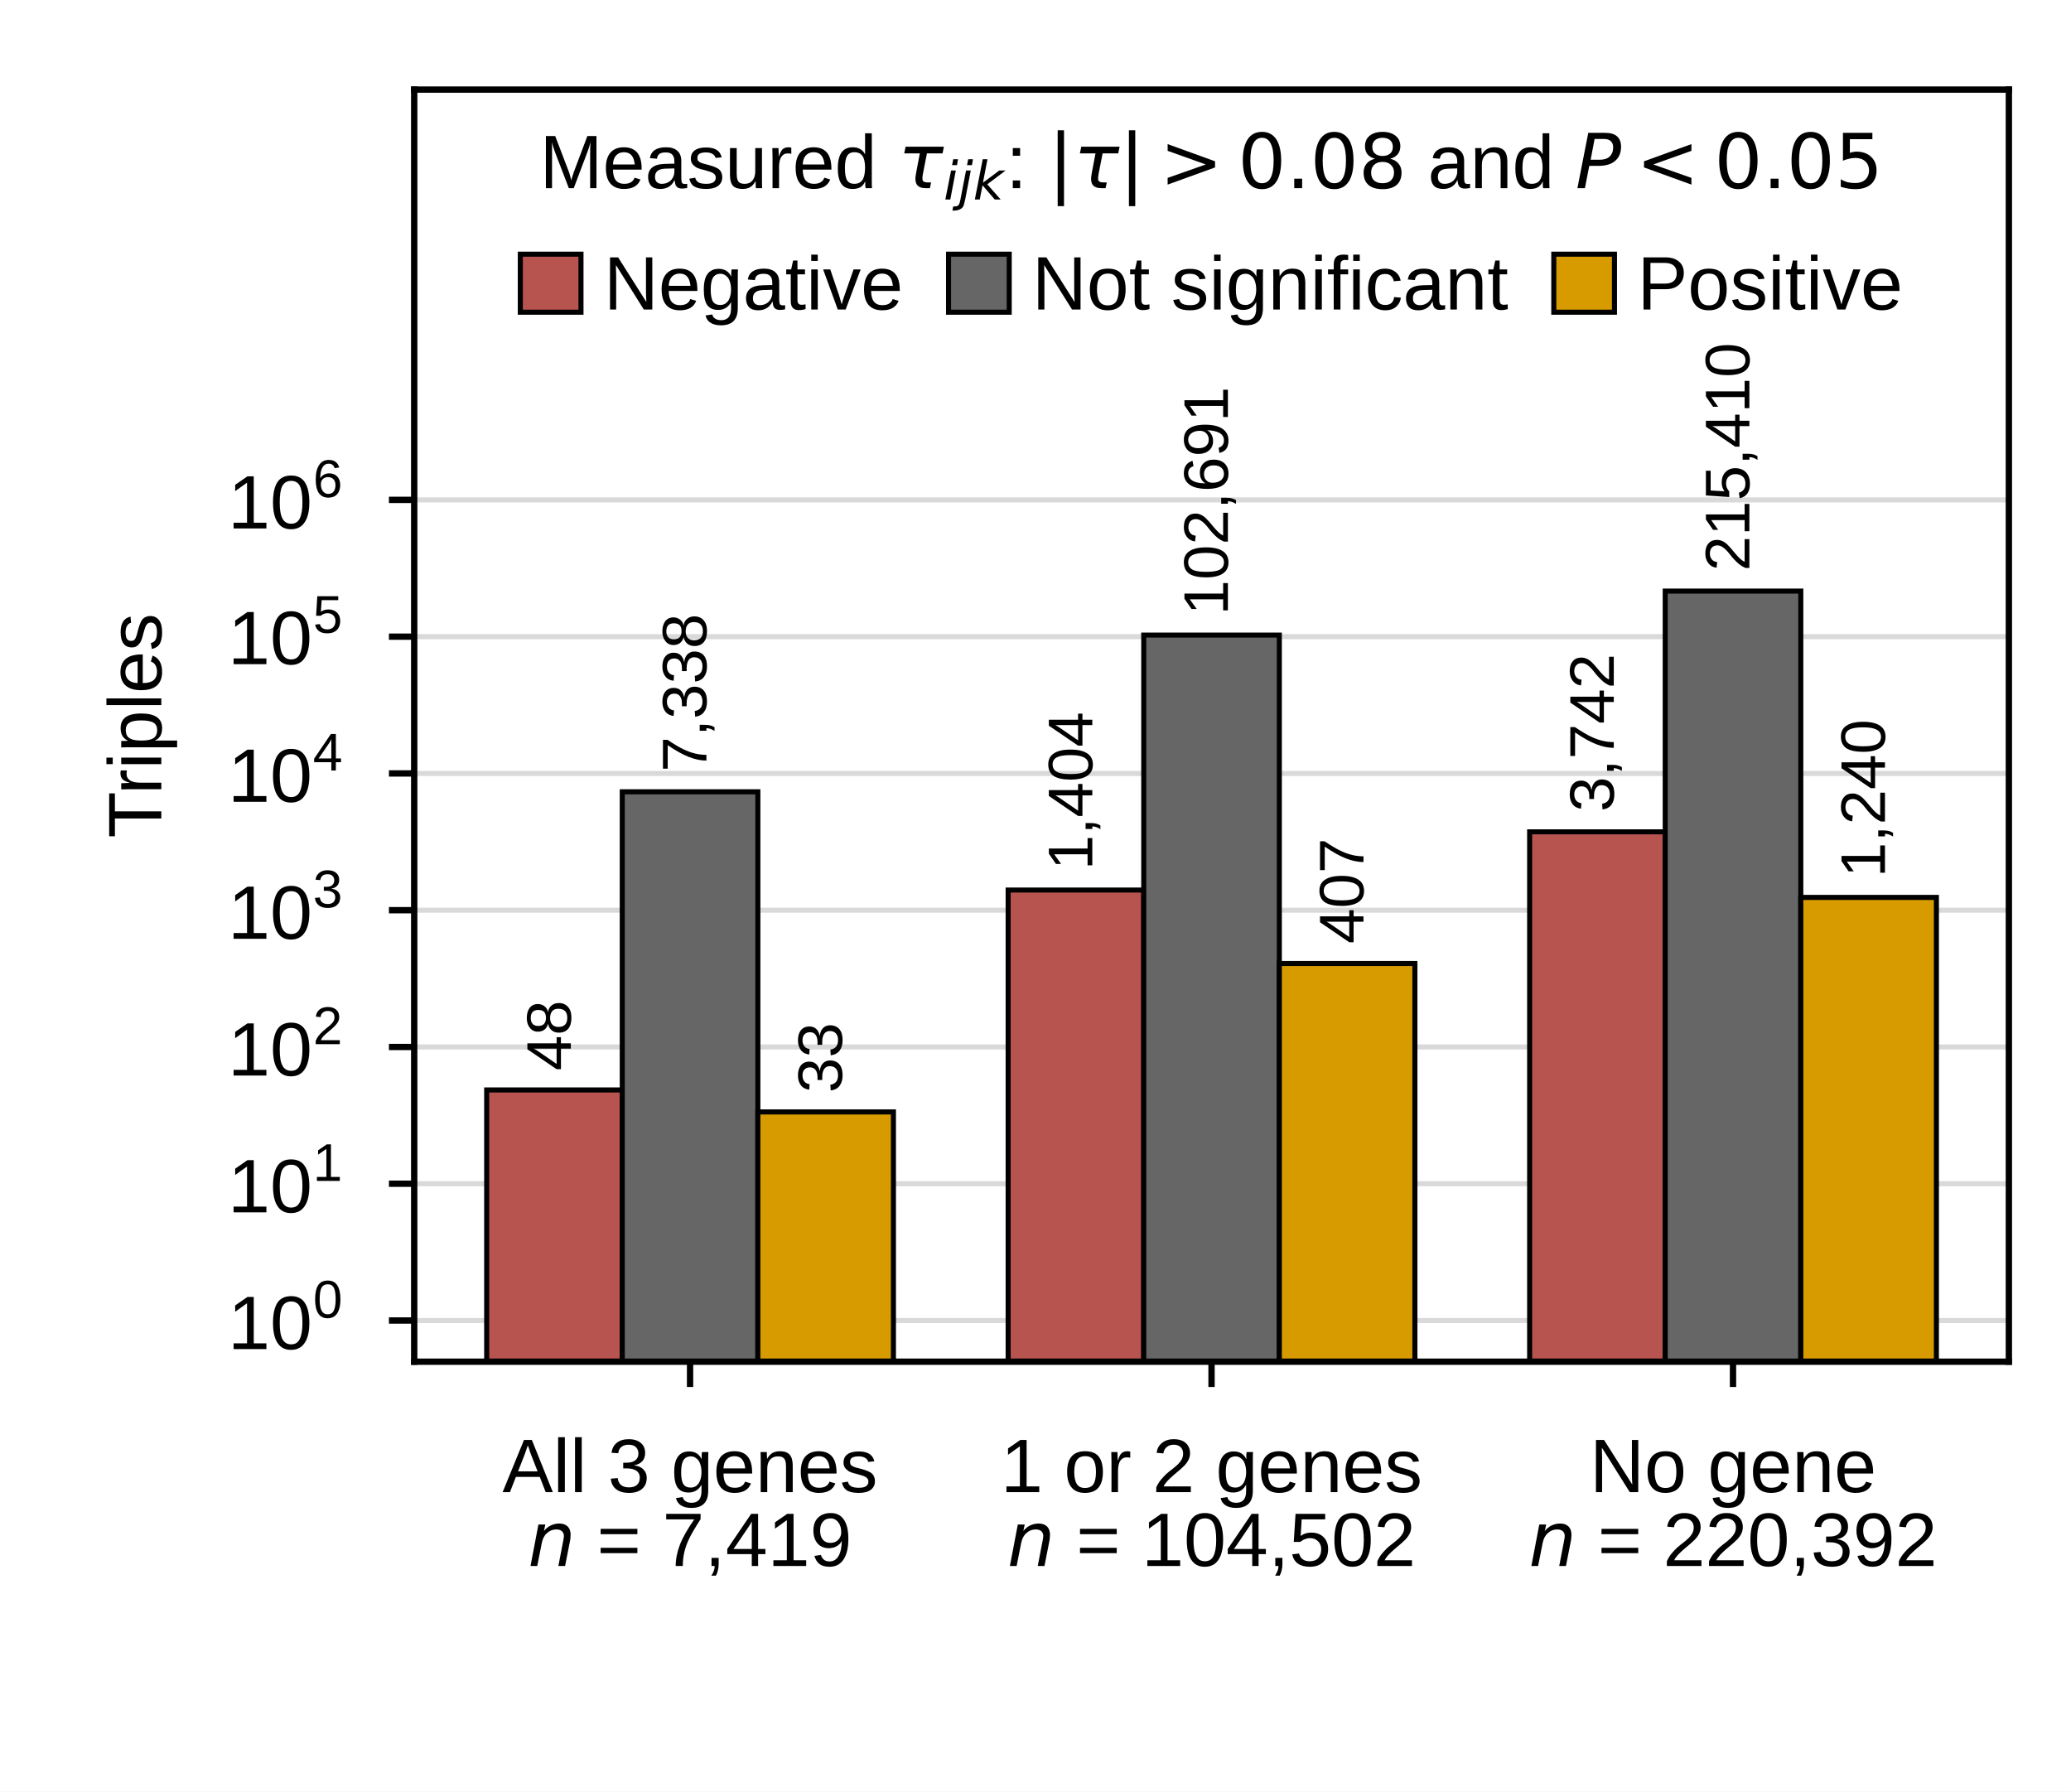
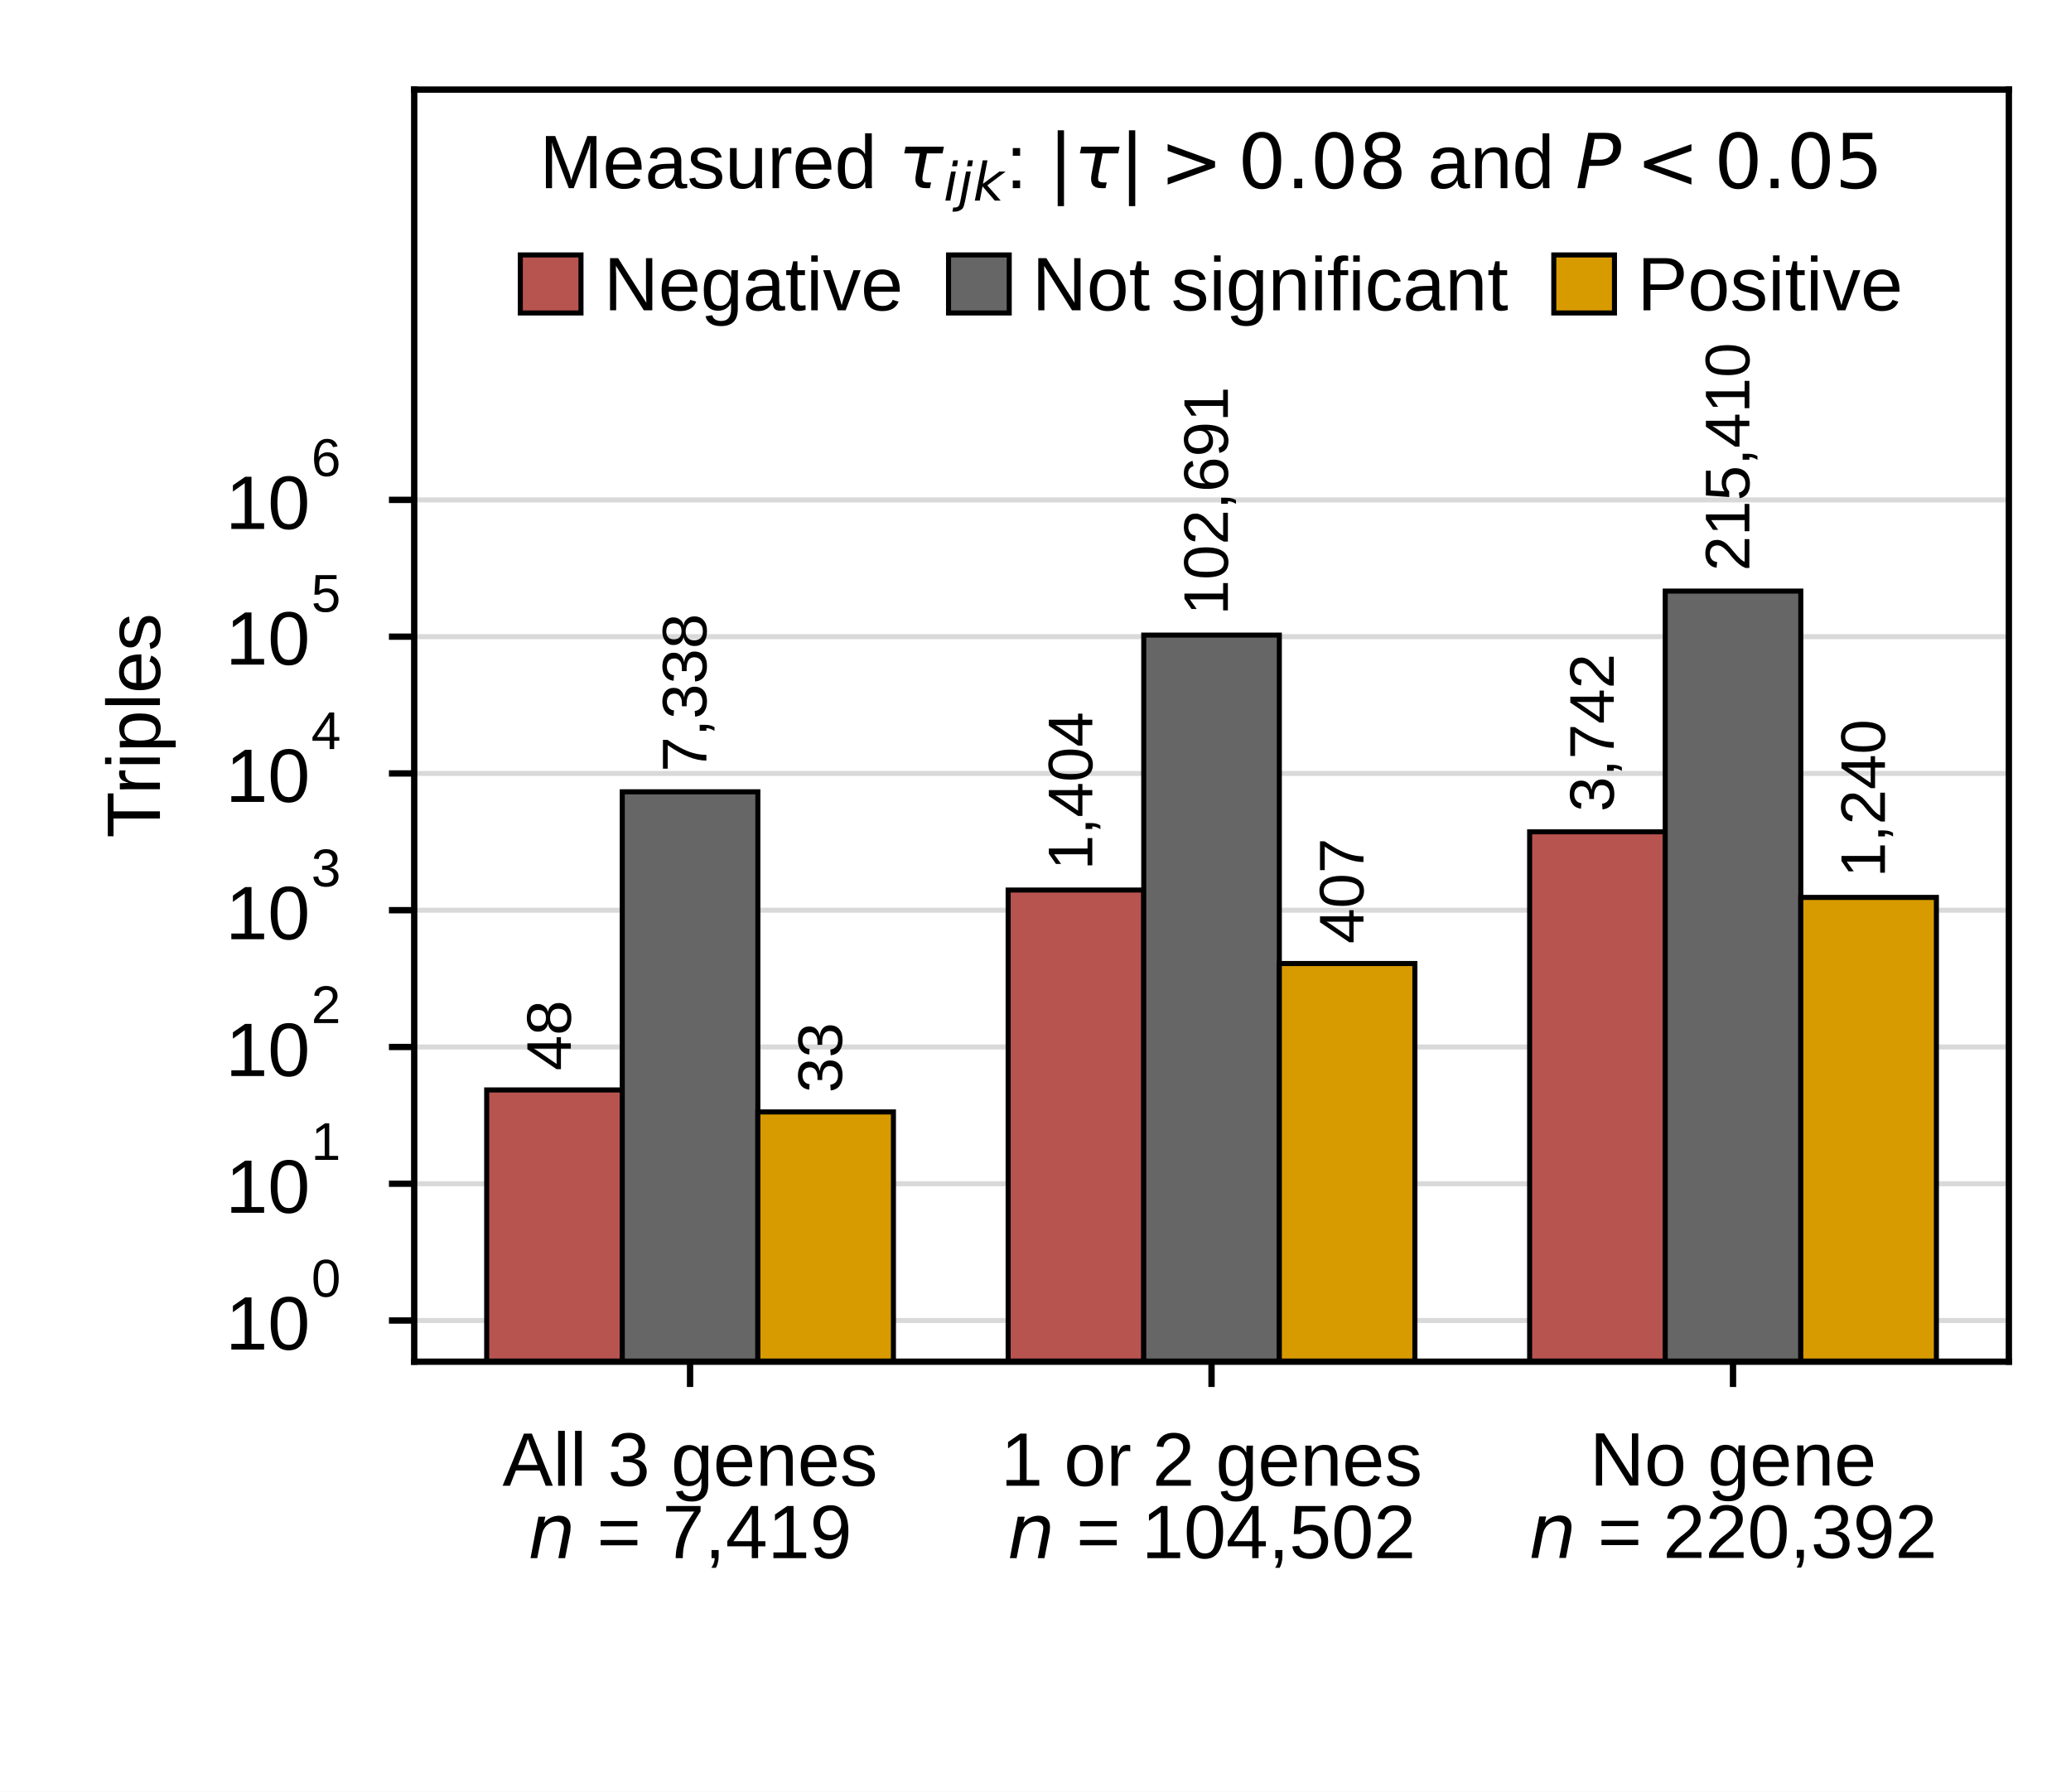
<svg xmlns="http://www.w3.org/2000/svg" xmlns:xlink="http://www.w3.org/1999/xlink" width="227.559" height="196.85" viewBox="0 0 227.559 196.85" version="1.1">
  <g transform="scale(1.388889)">
    <defs>
      <style type="text/css">*{stroke-linejoin: round; stroke-linecap: butt}</style>
    </defs>
    <g id="figure_1">
      <g id="patch_1">
        <path d="M 0 141.732  L 163.843 141.732  L 163.843 0  L 0 0  z " style="fill: #ffffff" />
      </g>
      <g id="axes_1">
        <g id="patch_2">
          <path d="M 32.769 107.717  L 158.927 107.717  L 158.927 7.087  L 32.769 7.087  z " style="fill: #ffffff" />
        </g>
        <g id="matplotlib.axis_1">
          <g id="xtick_1">
            <g id="line2d_1">
              <defs>
                <path id="maf8470c608" d="M 0 0  L 0 2  " style="stroke: #000000; stroke-width: 0.5" />
              </defs>
              <g>
                <use xlink:href="#maf8470c608" x="54.593" y="107.717" style="stroke: #000000; stroke-width: 0.5" />
              </g>
            </g>
            <g id="text_1">
-               <text style="font-size: 6px; font-family: 'Arial', 'Helvetica', 'DejaVu Sans', sans-serif" transform="translate(39.75006 118.0344)">All 3 genes</text>
-               <g transform="translate(41.75256 124.5648)">
+               <text style="font-size: 6px; font-family: 'Arial', 'Helvetica', 'DejaVu Sans', sans-serif" transform="translate(39.75006 117.529)">All 3 genes</text>
+               <g transform="translate(41.75256 123.9455)">
                <text>
                  <tspan x="0" y="-0.688" style="font-style: oblique; font-size: 6px; font-family: 'DejaVu Sans'">n</tspan>
                  <tspan x="3.803" y="-0.688" style="font-size: 6px; font-family: 'Arial'"> </tspan>
                  <tspan x="5.47" y="-0.688" style="font-size: 6px; font-family: 'Arial'">=</tspan>
                  <tspan x="8.974" y="-0.688" style="font-size: 6px; font-family: 'Arial'"> </tspan>
                  <tspan x="10.641" y="-0.688" style="font-size: 6px; font-family: 'Arial'">7</tspan>
                  <tspan x="13.978" y="-0.688" style="font-size: 6px; font-family: 'Arial'">,</tspan>
                  <tspan x="15.645" y="-0.688" style="font-size: 6px; font-family: 'Arial'">4</tspan>
                  <tspan x="18.981" y="-0.688" style="font-size: 6px; font-family: 'Arial'">1</tspan>
                  <tspan x="22.318" y="-0.688" style="font-size: 6px; font-family: 'Arial'">9</tspan>
                </text>
              </g>
            </g>
          </g>
          <g id="xtick_2">
            <g id="line2d_2">
              <g>
                <use xlink:href="#maf8470c608" x="95.848" y="107.717" style="stroke: #000000; stroke-width: 0.5" />
              </g>
            </g>
            <g id="text_2">
-               <text style="font-size: 6px; font-family: 'Arial', 'Helvetica', 'DejaVu Sans', sans-serif" transform="translate(79.17069 118.0344)">1 or 2 genes</text>
-               <g transform="translate(79.67787 124.5648)">
+               <text style="font-size: 6px; font-family: 'Arial', 'Helvetica', 'DejaVu Sans', sans-serif" transform="translate(79.17069 117.529)">1 or 2 genes</text>
+               <g transform="translate(79.67787 123.9455)">
                <text>
                  <tspan x="0" y="-0.688" style="font-style: oblique; font-size: 6px; font-family: 'DejaVu Sans'">n</tspan>
                  <tspan x="3.803" y="-0.688" style="font-size: 6px; font-family: 'Arial'"> </tspan>
                  <tspan x="5.47" y="-0.688" style="font-size: 6px; font-family: 'Arial'">=</tspan>
                  <tspan x="8.974" y="-0.688" style="font-size: 6px; font-family: 'Arial'"> </tspan>
                  <tspan x="10.641" y="-0.688" style="font-size: 6px; font-family: 'Arial'">1</tspan>
                  <tspan x="13.978" y="-0.688" style="font-size: 6px; font-family: 'Arial'">0</tspan>
                  <tspan x="17.314" y="-0.688" style="font-size: 6px; font-family: 'Arial'">4</tspan>
                  <tspan x="20.651" y="-0.688" style="font-size: 6px; font-family: 'Arial'">,</tspan>
                  <tspan x="22.318" y="-0.688" style="font-size: 6px; font-family: 'Arial'">5</tspan>
                  <tspan x="25.655" y="-0.688" style="font-size: 6px; font-family: 'Arial'">0</tspan>
                  <tspan x="28.992" y="-0.688" style="font-size: 6px; font-family: 'Arial'">2</tspan>
                </text>
              </g>
            </g>
          </g>
          <g id="xtick_3">
            <g id="line2d_3">
              <g>
                <use xlink:href="#maf8470c608" x="137.103" y="107.717" style="stroke: #000000; stroke-width: 0.5" />
              </g>
            </g>
            <g id="text_3">
-               <text style="font-size: 6px; font-family: 'Arial', 'Helvetica', 'DejaVu Sans', sans-serif" transform="translate(125.7618 118.0344)">No gene</text>
-               <g transform="translate(120.9332 124.5648)">
+               <text style="font-size: 6px; font-family: 'Arial', 'Helvetica', 'DejaVu Sans', sans-serif" transform="translate(125.7618 117.5112)">No gene</text>
+               <g transform="translate(120.9332 123.9277)">
                <text>
                  <tspan x="0" y="-0.688" style="font-style: oblique; font-size: 6px; font-family: 'DejaVu Sans'">n</tspan>
                  <tspan x="3.803" y="-0.688" style="font-size: 6px; font-family: 'Arial'"> </tspan>
                  <tspan x="5.47" y="-0.688" style="font-size: 6px; font-family: 'Arial'">=</tspan>
                  <tspan x="8.974" y="-0.688" style="font-size: 6px; font-family: 'Arial'"> </tspan>
                  <tspan x="10.641" y="-0.688" style="font-size: 6px; font-family: 'Arial'">2</tspan>
                  <tspan x="13.978" y="-0.688" style="font-size: 6px; font-family: 'Arial'">2</tspan>
                  <tspan x="17.314" y="-0.688" style="font-size: 6px; font-family: 'Arial'">0</tspan>
                  <tspan x="20.651" y="-0.688" style="font-size: 6px; font-family: 'Arial'">,</tspan>
                  <tspan x="22.318" y="-0.688" style="font-size: 6px; font-family: 'Arial'">3</tspan>
                  <tspan x="25.655" y="-0.688" style="font-size: 6px; font-family: 'Arial'">9</tspan>
                  <tspan x="28.992" y="-0.688" style="font-size: 6px; font-family: 'Arial'">2</tspan>
                </text>
              </g>
            </g>
          </g>
        </g>
        <g id="matplotlib.axis_2">
          <g id="ytick_1">
            <g id="line2d_4">
              <path d="M 32.769 104.46  L 158.927 104.46  " clip-path="url(#pfd1fdb67d5)" style="fill: none; stroke: #d9d9d9; stroke-width: 0.4; stroke-linecap: square" />
            </g>
            <g id="line2d_5">
              <defs>
                <path id="md83c94de80" d="M 0 0  L -2 0  " style="stroke: #000000; stroke-width: 0.5" />
              </defs>
              <g>
                <use xlink:href="#md83c94de80" x="32.769" y="104.46" style="stroke: #000000; stroke-width: 0.5" />
              </g>
            </g>
            <g id="text_4">
-               <g transform="translate(18.0285 107.2196)">
-                 <text>
-                   <tspan x="0" y="-0.503" style="font-size: 6px; font-family: 'Arial'">1</tspan>
-                   <tspan x="3.337" y="-0.503" style="font-size: 6px; font-family: 'Arial'">0</tspan>
-                   <tspan x="6.731" y="-2.981" style="font-size: 4.2px; font-family: 'Arial'">0</tspan>
+               <g transform="translate(17.8485 107.5534)">
+                 <text>
+                   <tspan x="0" y="-0.8" style="font-size: 6px; font-family: 'Arial'">1</tspan>
+                   <tspan x="3.337" y="-0.8" style="font-size: 6px; font-family: 'Arial'">0</tspan>
+                   <tspan x="6.778" y="-4.981" style="font-size: 4.2px; font-family: 'Arial'">0</tspan>
                </text>
              </g>
            </g>
          </g>
          <g id="ytick_2">
            <g id="line2d_6">
              <path d="M 32.769 93.64  L 158.927 93.64  " clip-path="url(#pfd1fdb67d5)" style="fill: none; stroke: #d9d9d9; stroke-width: 0.4; stroke-linecap: square" />
            </g>
            <g id="line2d_7">
              <g>
                <use xlink:href="#md83c94de80" x="32.769" y="93.64" style="stroke: #000000; stroke-width: 0.5" />
              </g>
            </g>
            <g id="text_5">
-               <g transform="translate(18.0285 96.4004)">
-                 <text>
-                   <tspan x="0" y="-0.503" style="font-size: 6px; font-family: 'Arial'">1</tspan>
-                   <tspan x="3.337" y="-0.503" style="font-size: 6px; font-family: 'Arial'">0</tspan>
-                   <tspan x="6.731" y="-2.981" style="font-size: 4.2px; font-family: 'Arial'">1</tspan>
+               <g transform="translate(17.8485 96.73415)">
+                 <text>
+                   <tspan x="0" y="-0.8" style="font-size: 6px; font-family: 'Arial'">1</tspan>
+                   <tspan x="3.337" y="-0.8" style="font-size: 6px; font-family: 'Arial'">0</tspan>
+                   <tspan x="6.778" y="-4.981" style="font-size: 4.2px; font-family: 'Arial'">1</tspan>
                </text>
              </g>
            </g>
          </g>
          <g id="ytick_3">
            <g id="line2d_8">
              <path d="M 32.769 82.821  L 158.927 82.821  " clip-path="url(#pfd1fdb67d5)" style="fill: none; stroke: #d9d9d9; stroke-width: 0.4; stroke-linecap: square" />
            </g>
            <g id="line2d_9">
              <g>
                <use xlink:href="#md83c94de80" x="32.769" y="82.821" style="stroke: #000000; stroke-width: 0.5" />
              </g>
            </g>
            <g id="text_6">
-               <g transform="translate(18.0285 85.58118)">
-                 <text>
-                   <tspan x="0" y="-0.503" style="font-size: 6px; font-family: 'Arial'">1</tspan>
-                   <tspan x="3.337" y="-0.503" style="font-size: 6px; font-family: 'Arial'">0</tspan>
-                   <tspan x="6.731" y="-2.981" style="font-size: 4.2px; font-family: 'Arial'">2</tspan>
+               <g transform="translate(17.8485 85.91493)">
+                 <text>
+                   <tspan x="0" y="-0.8" style="font-size: 6px; font-family: 'Arial'">1</tspan>
+                   <tspan x="3.337" y="-0.8" style="font-size: 6px; font-family: 'Arial'">0</tspan>
+                   <tspan x="6.778" y="-4.981" style="font-size: 4.2px; font-family: 'Arial'">2</tspan>
                </text>
              </g>
            </g>
          </g>
          <g id="ytick_4">
            <g id="line2d_10">
              <path d="M 32.769 72.002  L 158.927 72.002  " clip-path="url(#pfd1fdb67d5)" style="fill: none; stroke: #d9d9d9; stroke-width: 0.4; stroke-linecap: square" />
            </g>
            <g id="line2d_11">
              <g>
                <use xlink:href="#md83c94de80" x="32.769" y="72.002" style="stroke: #000000; stroke-width: 0.5" />
              </g>
            </g>
            <g id="text_7">
-               <g transform="translate(18.0285 74.76196)">
-                 <text>
-                   <tspan x="0" y="-0.503" style="font-size: 6px; font-family: 'Arial'">1</tspan>
-                   <tspan x="3.337" y="-0.503" style="font-size: 6px; font-family: 'Arial'">0</tspan>
-                   <tspan x="6.731" y="-2.981" style="font-size: 4.2px; font-family: 'Arial'">3</tspan>
+               <g transform="translate(17.8485 75.0957)">
+                 <text>
+                   <tspan x="0" y="-0.8" style="font-size: 6px; font-family: 'Arial'">1</tspan>
+                   <tspan x="3.337" y="-0.8" style="font-size: 6px; font-family: 'Arial'">0</tspan>
+                   <tspan x="6.778" y="-4.981" style="font-size: 4.2px; font-family: 'Arial'">3</tspan>
                </text>
              </g>
            </g>
          </g>
          <g id="ytick_5">
            <g id="line2d_12">
              <path d="M 32.769 61.183  L 158.927 61.183  " clip-path="url(#pfd1fdb67d5)" style="fill: none; stroke: #d9d9d9; stroke-width: 0.4; stroke-linecap: square" />
            </g>
            <g id="line2d_13">
              <g>
                <use xlink:href="#md83c94de80" x="32.769" y="61.183" style="stroke: #000000; stroke-width: 0.5" />
              </g>
            </g>
            <g id="text_8">
-               <g transform="translate(18.0285 63.94273)">
-                 <text>
-                   <tspan x="0" y="-0.514" style="font-size: 6px; font-family: 'Arial'">1</tspan>
-                   <tspan x="3.337" y="-0.514" style="font-size: 6px; font-family: 'Arial'">0</tspan>
-                   <tspan x="6.731" y="-2.992" style="font-size: 4.2px; font-family: 'Arial'">4</tspan>
+               <g transform="translate(17.8485 64.24648)">
+                 <text>
+                   <tspan x="0" y="-0.811" style="font-size: 6px; font-family: 'Arial'">1</tspan>
+                   <tspan x="3.337" y="-0.811" style="font-size: 6px; font-family: 'Arial'">0</tspan>
+                   <tspan x="6.778" y="-4.992" style="font-size: 4.2px; font-family: 'Arial'">4</tspan>
                </text>
              </g>
            </g>
          </g>
          <g id="ytick_6">
            <g id="line2d_14">
              <path d="M 32.769 50.364  L 158.927 50.364  " clip-path="url(#pfd1fdb67d5)" style="fill: none; stroke: #d9d9d9; stroke-width: 0.4; stroke-linecap: square" />
            </g>
            <g id="line2d_15">
              <g>
                <use xlink:href="#md83c94de80" x="32.769" y="50.364" style="stroke: #000000; stroke-width: 0.5" />
              </g>
            </g>
            <g id="text_9">
-               <g transform="translate(18.0285 53.09351)">
-                 <text>
-                   <tspan x="0" y="-0.558" style="font-size: 6px; font-family: 'Arial'">1</tspan>
-                   <tspan x="3.337" y="-0.558" style="font-size: 6px; font-family: 'Arial'">0</tspan>
-                   <tspan x="6.731" y="-3.036" style="font-size: 4.2px; font-family: 'Arial'">5</tspan>
+               <g transform="translate(17.8485 53.42726)">
+                 <text>
+                   <tspan x="0" y="-0.854" style="font-size: 6px; font-family: 'Arial'">1</tspan>
+                   <tspan x="3.337" y="-0.854" style="font-size: 6px; font-family: 'Arial'">0</tspan>
+                   <tspan x="6.778" y="-5.036" style="font-size: 4.2px; font-family: 'Arial'">5</tspan>
                </text>
              </g>
            </g>
          </g>
          <g id="ytick_7">
            <g id="line2d_16">
              <path d="M 32.769 39.544  L 158.927 39.544  " clip-path="url(#pfd1fdb67d5)" style="fill: none; stroke: #d9d9d9; stroke-width: 0.4; stroke-linecap: square" />
            </g>
            <g id="line2d_17">
              <g>
                <use xlink:href="#md83c94de80" x="32.769" y="39.544" style="stroke: #000000; stroke-width: 0.5" />
              </g>
            </g>
            <g id="text_10">
-               <g transform="translate(18.0285 42.30428)">
-                 <text>
-                   <tspan x="0" y="-0.503" style="font-size: 6px; font-family: 'Arial'">1</tspan>
-                   <tspan x="3.337" y="-0.503" style="font-size: 6px; font-family: 'Arial'">0</tspan>
-                   <tspan x="6.731" y="-2.981" style="font-size: 4.2px; font-family: 'Arial'">6</tspan>
+               <g transform="translate(17.8485 42.63803)">
+                 <text>
+                   <tspan x="0" y="-0.8" style="font-size: 6px; font-family: 'Arial'">1</tspan>
+                   <tspan x="3.337" y="-0.8" style="font-size: 6px; font-family: 'Arial'">0</tspan>
+                   <tspan x="6.778" y="-4.981" style="font-size: 4.2px; font-family: 'Arial'">6</tspan>
                </text>
              </g>
            </g>
          </g>
          <g id="text_11">
-             <text style="font-size: 6px; font-family: 'Arial', 'Helvetica', 'DejaVu Sans', sans-serif; text-anchor: middle" x="12.766" y="57.402" transform="rotate(-90 12.76581 57.40158)">Triples</text>
+             <text style="font-size: 6px; font-family: 'Arial', 'Helvetica', 'DejaVu Sans', sans-serif; text-anchor: middle" x="12.656" y="57.402" transform="rotate(-90 12.656 57.40158)">Triples</text>
          </g>
        </g>
        <g id="patch_3">
          <path d="M 38.503 107.717  L 49.229 107.717  L 49.229 86.221  L 38.503 86.221  z " clip-path="url(#pfd1fdb67d5)" style="fill: #b85450; stroke: #000000; stroke-width: 0.4; stroke-linejoin: miter" />
        </g>
        <g id="patch_4">
          <path d="M 79.758 107.717  L 90.485 107.717  L 90.485 70.406  L 79.758 70.406  z " clip-path="url(#pfd1fdb67d5)" style="fill: #b85450; stroke: #000000; stroke-width: 0.4; stroke-linejoin: miter" />
        </g>
        <g id="patch_5">
          <path d="M 121.014 107.717  L 131.74 107.717  L 131.74 65.801  L 121.014 65.801  z " clip-path="url(#pfd1fdb67d5)" style="fill: #b85450; stroke: #000000; stroke-width: 0.4; stroke-linejoin: miter" />
        </g>
        <g id="patch_6">
          <path d="M 49.229 107.717  L 59.956 107.717  L 59.956 62.637  L 49.229 62.637  z " clip-path="url(#pfd1fdb67d5)" style="fill: #666666; stroke: #000000; stroke-width: 0.4; stroke-linejoin: miter" />
        </g>
        <g id="patch_7">
          <path d="M 90.485 107.717  L 101.211 107.717  L 101.211 50.239  L 90.485 50.239  z " clip-path="url(#pfd1fdb67d5)" style="fill: #666666; stroke: #000000; stroke-width: 0.4; stroke-linejoin: miter" />
        </g>
        <g id="patch_8">
          <path d="M 131.74 107.717  L 142.466 107.717  L 142.466 46.758  L 131.74 46.758  z " clip-path="url(#pfd1fdb67d5)" style="fill: #666666; stroke: #000000; stroke-width: 0.4; stroke-linejoin: miter" />
        </g>
        <g id="patch_9">
          <path d="M 59.956 107.717  L 70.682 107.717  L 70.682 87.96  L 59.956 87.96  z " clip-path="url(#pfd1fdb67d5)" style="fill: #d79b00; stroke: #000000; stroke-width: 0.4; stroke-linejoin: miter" />
        </g>
        <g id="patch_10">
          <path d="M 101.211 107.717  L 111.937 107.717  L 111.937 76.22  L 101.211 76.22  z " clip-path="url(#pfd1fdb67d5)" style="fill: #d79b00; stroke: #000000; stroke-width: 0.4; stroke-linejoin: miter" />
        </g>
        <g id="patch_11">
          <path d="M 142.466 107.717  L 153.193 107.717  L 153.193 70.989  L 142.466 70.989  z " clip-path="url(#pfd1fdb67d5)" style="fill: #d79b00; stroke: #000000; stroke-width: 0.4; stroke-linejoin: miter" />
        </g>
        <g id="patch_12">
          <path d="M 32.769 107.717  L 32.769 7.087  " style="fill: none; stroke: #000000; stroke-width: 0.5; stroke-linejoin: miter; stroke-linecap: square" />
        </g>
        <g id="patch_13">
          <path d="M 158.927 107.717  L 158.927 7.087  " style="fill: none; stroke: #000000; stroke-width: 0.5; stroke-linejoin: miter; stroke-linecap: square" />
        </g>
        <g id="patch_14">
          <path d="M 32.769 107.717  L 158.927 107.717  " style="fill: none; stroke: #000000; stroke-width: 0.5; stroke-linejoin: miter; stroke-linecap: square" />
        </g>
        <g id="patch_15">
          <path d="M 32.769 7.087  L 158.927 7.087  " style="fill: none; stroke: #000000; stroke-width: 0.5; stroke-linejoin: miter; stroke-linecap: square" />
        </g>
        <g id="text_12">
-           <text style="font-size: 5px; font-family: 'Arial', 'Helvetica', 'DejaVu Sans', sans-serif" transform="translate(45.16013 84.68891) rotate(-90)">48</text>
+           <text style="font-size: 5px; font-family: 'Arial', 'Helvetica', 'DejaVu Sans', sans-serif" transform="translate(45.15876 84.68891) rotate(-90)">48</text>
        </g>
        <g id="text_13">
-           <text style="font-size: 5px; font-family: 'Arial', 'Helvetica', 'DejaVu Sans', sans-serif" transform="translate(86.41544 68.82657) rotate(-90)">1,404</text>
+           <text style="font-size: 5px; font-family: 'Arial', 'Helvetica', 'DejaVu Sans', sans-serif" transform="translate(86.41407 68.82657) rotate(-90)">1,404</text>
        </g>
        <g id="text_14">
-           <text style="font-size: 5px; font-family: 'Arial', 'Helvetica', 'DejaVu Sans', sans-serif" transform="translate(127.6707 64.22043) rotate(-90)">3,742</text>
+           <text style="font-size: 5px; font-family: 'Arial', 'Helvetica', 'DejaVu Sans', sans-serif" transform="translate(127.6694 64.22043) rotate(-90)">3,742</text>
        </g>
        <g id="text_15">
-           <text style="font-size: 5px; font-family: 'Arial', 'Helvetica', 'DejaVu Sans', sans-serif" transform="translate(55.88651 61.05608) rotate(-90)">7,338</text>
+           <text style="font-size: 5px; font-family: 'Arial', 'Helvetica', 'DejaVu Sans', sans-serif" transform="translate(55.88514 61.05608) rotate(-90)">7,338</text>
        </g>
        <g id="text_16">
-           <text style="font-size: 5px; font-family: 'Arial', 'Helvetica', 'DejaVu Sans', sans-serif" transform="translate(97.14182 48.65774) rotate(-90)">102,691</text>
+           <text style="font-size: 5px; font-family: 'Arial', 'Helvetica', 'DejaVu Sans', sans-serif" transform="translate(97.14045 48.65774) rotate(-90)">102,691</text>
        </g>
        <g id="text_17">
-           <text style="font-size: 5px; font-family: 'Arial', 'Helvetica', 'DejaVu Sans', sans-serif" transform="translate(138.3971 45.17684) rotate(-90)">215,410</text>
+           <text style="font-size: 5px; font-family: 'Arial', 'Helvetica', 'DejaVu Sans', sans-serif" transform="translate(138.3958 45.17684) rotate(-90)">215,410</text>
        </g>
        <g id="text_18">
-           <text style="font-size: 5px; font-family: 'Arial', 'Helvetica', 'DejaVu Sans', sans-serif" transform="translate(66.61289 86.44949) rotate(-90)">33</text>
+           <text style="font-size: 5px; font-family: 'Arial', 'Helvetica', 'DejaVu Sans', sans-serif" transform="translate(66.61152 86.44949) rotate(-90)">33</text>
        </g>
        <g id="text_19">
-           <text style="font-size: 5px; font-family: 'Arial', 'Helvetica', 'DejaVu Sans', sans-serif" transform="translate(107.8682 74.64485) rotate(-90)">407</text>
+           <text style="font-size: 5px; font-family: 'Arial', 'Helvetica', 'DejaVu Sans', sans-serif" transform="translate(107.8668 74.64485) rotate(-90)">407</text>
        </g>
        <g id="text_20">
-           <text style="font-size: 5px; font-family: 'Arial', 'Helvetica', 'DejaVu Sans', sans-serif" transform="translate(149.1235 69.41021) rotate(-90)">1,240</text>
+           <text style="font-size: 5px; font-family: 'Arial', 'Helvetica', 'DejaVu Sans', sans-serif" transform="translate(149.1221 69.41021) rotate(-90)">1,240</text>
        </g>
        <g id="legend_1">
          <g id="text_21">
            <g transform="translate(42.68787 15.30661)">
              <text>
                <tspan x="0" y="-0.422" style="font-size: 6px; font-family: 'Arial'">M</tspan>
                <tspan x="4.998" y="-0.422" style="font-size: 6px; font-family: 'Arial'">e</tspan>
                <tspan x="8.335" y="-0.422" style="font-size: 6px; font-family: 'Arial'">a</tspan>
                <tspan x="11.672" y="-0.422" style="font-size: 6px; font-family: 'Arial'">s</tspan>
                <tspan x="14.672" y="-0.422" style="font-size: 6px; font-family: 'Arial'">u</tspan>
                <tspan x="18.009" y="-0.422" style="font-size: 6px; font-family: 'Arial'">r</tspan>
                <tspan x="20.007" y="-0.422" style="font-size: 6px; font-family: 'Arial'">e</tspan>
                <tspan x="23.344" y="-0.422" style="font-size: 6px; font-family: 'Arial'">d</tspan>
                <tspan x="26.681" y="-0.422" style="font-size: 6px; font-family: 'Arial'"> </tspan>
                <tspan x="36.89" y="-0.422" style="font-size: 6px; font-family: 'Arial'">:</tspan>
                <tspan x="38.557" y="-0.422" style="font-size: 6px; font-family: 'Arial'"> </tspan>
                <tspan x="68.604" y="-0.422" style="font-size: 6px; font-family: 'Arial'"> </tspan>
                <tspan x="70.271" y="-0.422" style="font-size: 6px; font-family: 'Arial'">a</tspan>
                <tspan x="73.608" y="-0.422" style="font-size: 6px; font-family: 'Arial'">n</tspan>
                <tspan x="76.945" y="-0.422" style="font-size: 6px; font-family: 'Arial'">d</tspan>
                <tspan x="80.282" y="-0.422" style="font-size: 6px; font-family: 'Arial'"> </tspan>
                <tspan x="28.348" y="-0.422" style="font-style: oblique; font-size: 6px; font-family: 'DejaVu Sans'">τ</tspan>
                <tspan x="42.246" y="-0.422" style="font-style: oblique; font-size: 6px; font-family: 'DejaVu Sans'">τ</tspan>
                <tspan x="81.949" y="-0.422" style="font-style: oblique; font-size: 6px; font-family: 'DejaVu Sans'">P</tspan>
-                 <tspan x="31.96" y="0.478" style="font-style: oblique; font-size: 4.2px; font-family: 'DejaVu Sans'">i</tspan>
-                 <tspan x="33.127" y="0.478" style="font-style: oblique; font-size: 4.2px; font-family: 'DejaVu Sans'">j</tspan>
-                 <tspan x="34.294" y="0.478" style="font-style: oblique; font-size: 4.2px; font-family: 'DejaVu Sans'">k</tspan>
+                 <tspan x="31.96" y="0.562" style="font-style: oblique; font-size: 4.2px; font-family: 'DejaVu Sans'">i</tspan>
+                 <tspan x="33.127" y="0.562" style="font-style: oblique; font-size: 4.2px; font-family: 'DejaVu Sans'">j</tspan>
+                 <tspan x="34.294" y="0.562" style="font-style: oblique; font-size: 4.2px; font-family: 'DejaVu Sans'">k</tspan>
                <tspan x="40.224" y="-0.422" style="font-size: 6px; font-family: 'DejaVu Sans'">|</tspan>
                <tspan x="45.858" y="-0.422" style="font-size: 6px; font-family: 'DejaVu Sans'">|</tspan>
                <tspan x="49.048" y="-0.422" style="font-size: 6px; font-family: 'DejaVu Sans'">&gt;</tspan>
                <tspan x="55.245" y="-0.422" style="font-size: 6px; font-family: 'DejaVu Sans'">0</tspan>
                <tspan x="59.062" y="-0.422" style="font-size: 6px; font-family: 'DejaVu Sans'">.</tspan>
                <tspan x="60.969" y="-0.422" style="font-size: 6px; font-family: 'DejaVu Sans'">0</tspan>
                <tspan x="64.787" y="-0.422" style="font-size: 6px; font-family: 'DejaVu Sans'">8</tspan>
                <tspan x="86.736" y="-0.422" style="font-size: 6px; font-family: 'DejaVu Sans'">&lt;</tspan>
                <tspan x="92.932" y="-0.422" style="font-size: 6px; font-family: 'DejaVu Sans'">0</tspan>
                <tspan x="96.749" y="-0.422" style="font-size: 6px; font-family: 'DejaVu Sans'">.</tspan>
                <tspan x="98.657" y="-0.422" style="font-size: 6px; font-family: 'DejaVu Sans'">0</tspan>
                <tspan x="102.474" y="-0.422" style="font-size: 6px; font-family: 'DejaVu Sans'">5</tspan>
              </text>
            </g>
          </g>
          <g id="patch_16">
-             <path d="M 41.163 24.697  L 45.963 24.697  L 45.963 20.107  L 41.163 20.107  z " style="fill: #b85450; stroke: #000000; stroke-width: 0.4; stroke-linejoin: miter" />
+             <path d="M 41.163 24.757  L 45.963 24.757  L 45.963 20.167  L 41.163 20.167  z " style="fill: #b85450; stroke: #000000; stroke-width: 0.4; stroke-linejoin: miter" />
          </g>
          <g id="text_22">
-             <text style="font-size: 6px; font-family: 'Arial', 'Helvetica', 'DejaVu Sans', sans-serif; text-anchor: start" x="47.763" y="24.487" transform="rotate(-0 47.76256 24.48661)">Negative</text>
+             <text style="font-size: 6px; font-family: 'Arial', 'Helvetica', 'DejaVu Sans', sans-serif; text-anchor: start" x="47.763" y="24.547" transform="rotate(-0 47.76256 24.54661)">Negative</text>
          </g>
          <g id="patch_17">
-             <path d="M 75.042 24.697  L 79.842 24.697  L 79.842 20.107  L 75.042 20.107  z " style="fill: #666666; stroke: #000000; stroke-width: 0.4; stroke-linejoin: miter" />
+             <path d="M 75.042 24.757  L 79.842 24.757  L 79.842 20.167  L 75.042 20.167  z " style="fill: #666666; stroke: #000000; stroke-width: 0.4; stroke-linejoin: miter" />
          </g>
          <g id="text_23">
-             <text style="font-size: 6px; font-family: 'Arial', 'Helvetica', 'DejaVu Sans', sans-serif; text-anchor: start" x="81.642" y="24.487" transform="rotate(-0 81.64194 24.48661)">Not significant</text>
+             <text style="font-size: 6px; font-family: 'Arial', 'Helvetica', 'DejaVu Sans', sans-serif; text-anchor: start" x="81.642" y="24.547" transform="rotate(-0 81.64194 24.54661)">Not significant</text>
          </g>
          <g id="patch_18">
-             <path d="M 122.925 24.697  L 127.725 24.697  L 127.725 20.107  L 122.925 20.107  z " style="fill: #d79b00; stroke: #000000; stroke-width: 0.4; stroke-linejoin: miter" />
+             <path d="M 122.925 24.757  L 127.725 24.757  L 127.725 20.167  L 122.925 20.167  z " style="fill: #d79b00; stroke: #000000; stroke-width: 0.4; stroke-linejoin: miter" />
          </g>
          <g id="text_24">
-             <text style="font-size: 6px; font-family: 'Arial', 'Helvetica', 'DejaVu Sans', sans-serif; text-anchor: start" x="129.525" y="24.487" transform="rotate(-0 129.5247 24.48661)">Positive</text>
+             <text style="font-size: 6px; font-family: 'Arial', 'Helvetica', 'DejaVu Sans', sans-serif; text-anchor: start" x="129.525" y="24.547" transform="rotate(-0 129.5247 24.54661)">Positive</text>
          </g>
        </g>
      </g>
    </g>
    <defs>
      <clipPath id="pfd1fdb67d5">
        <rect x="32.769" y="7.087" width="126.159" height="100.63" />
      </clipPath>
    </defs>
  </g>
</svg>
